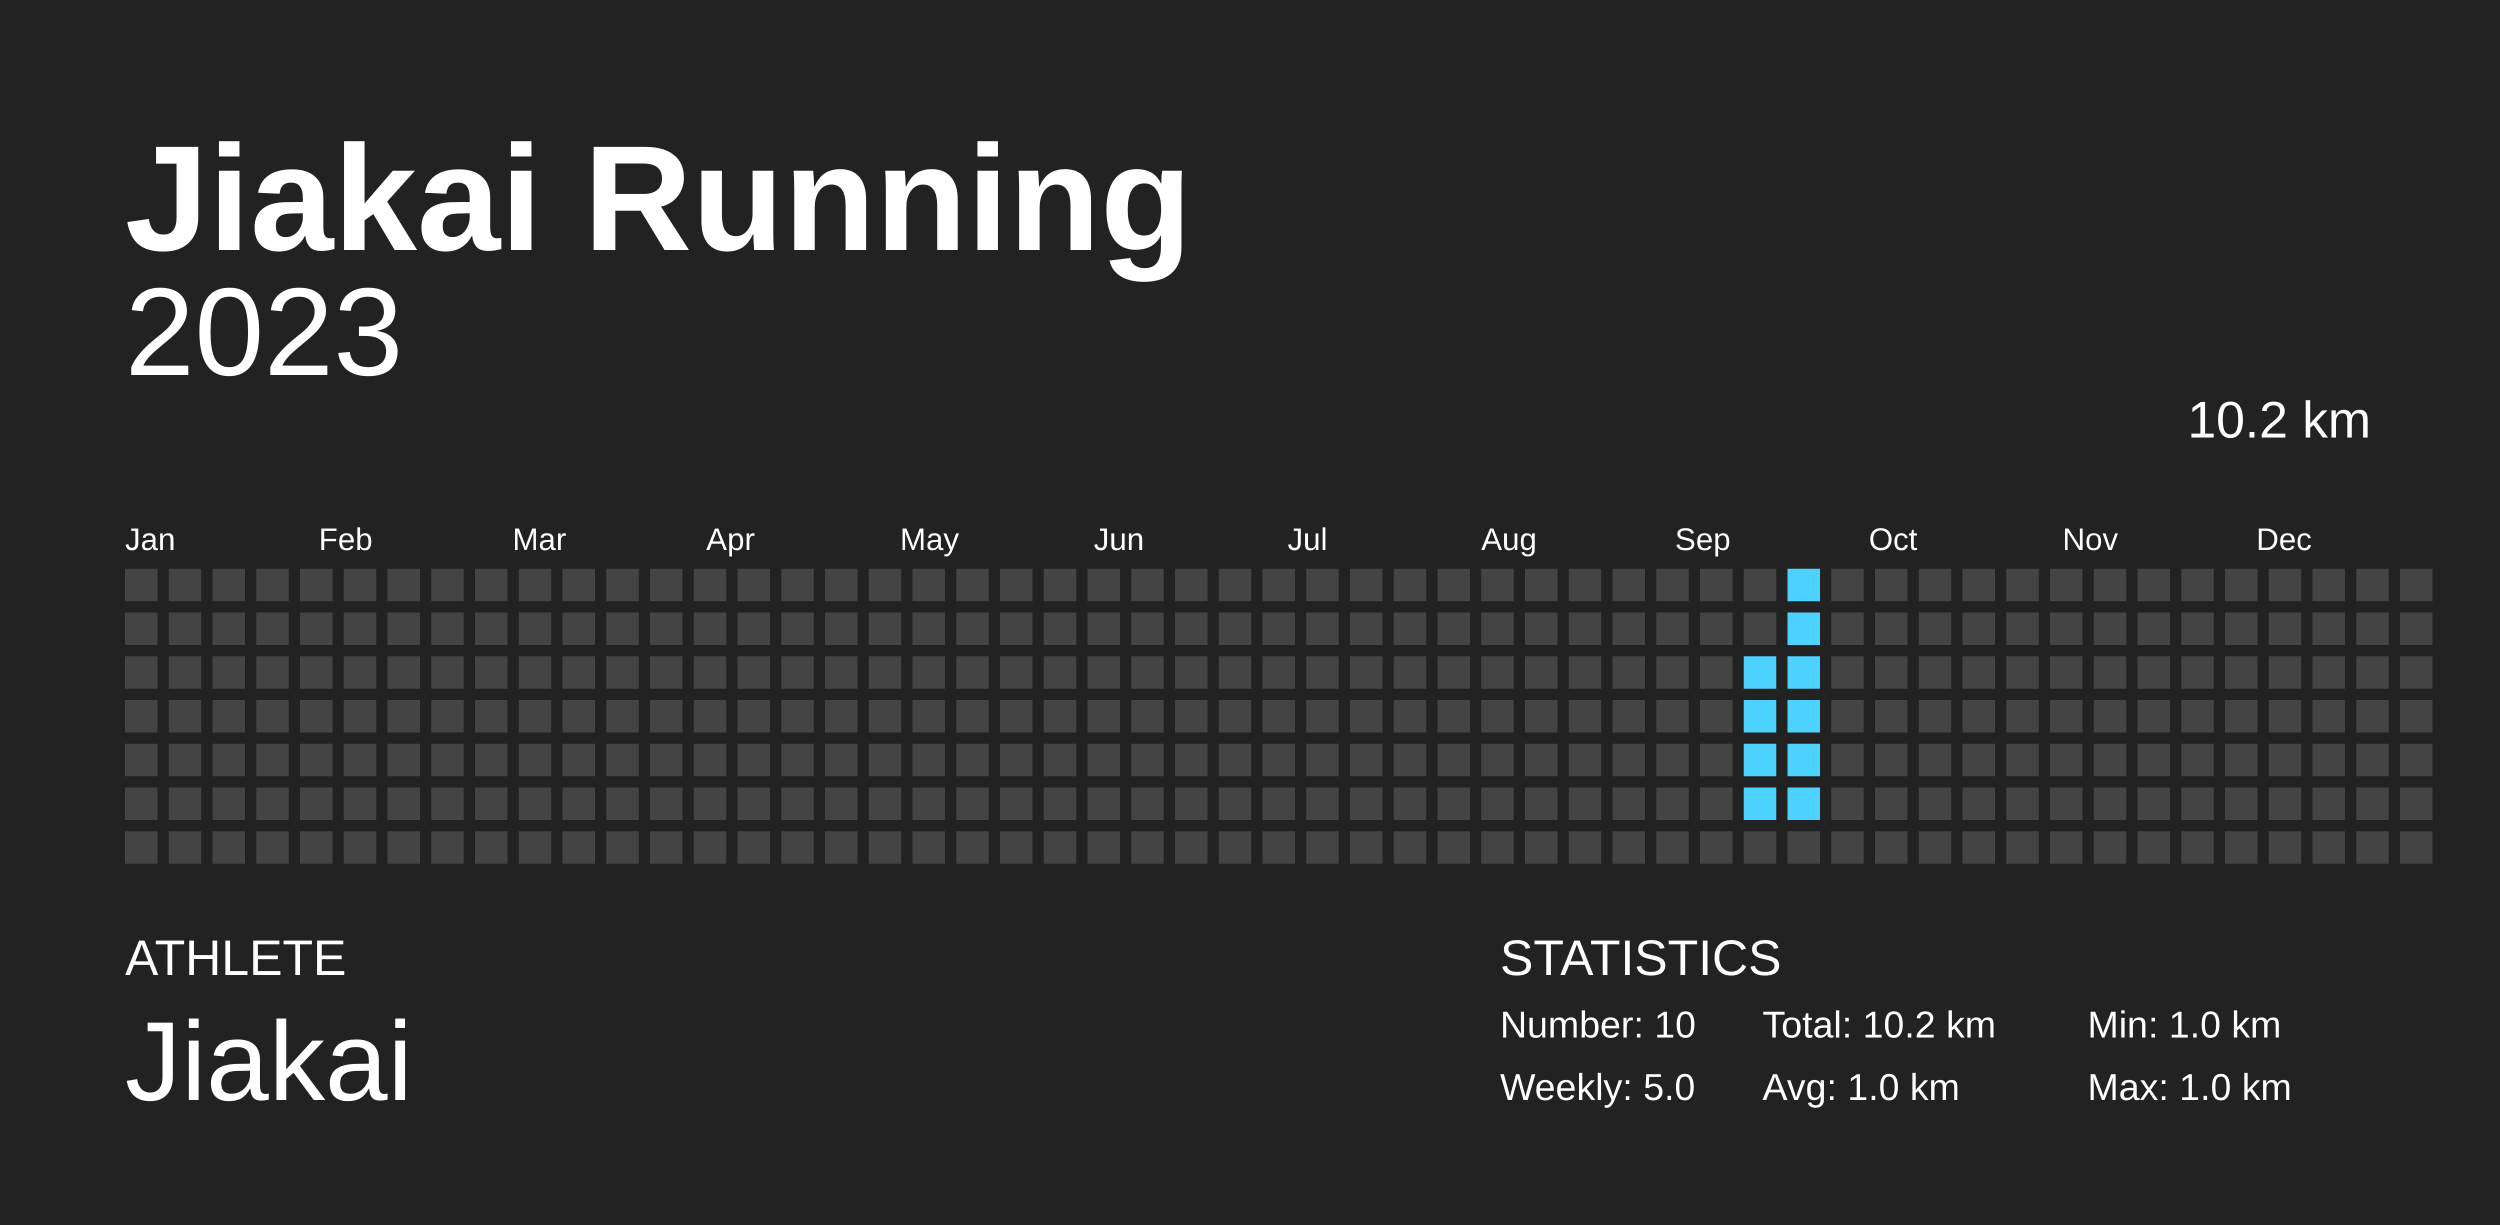
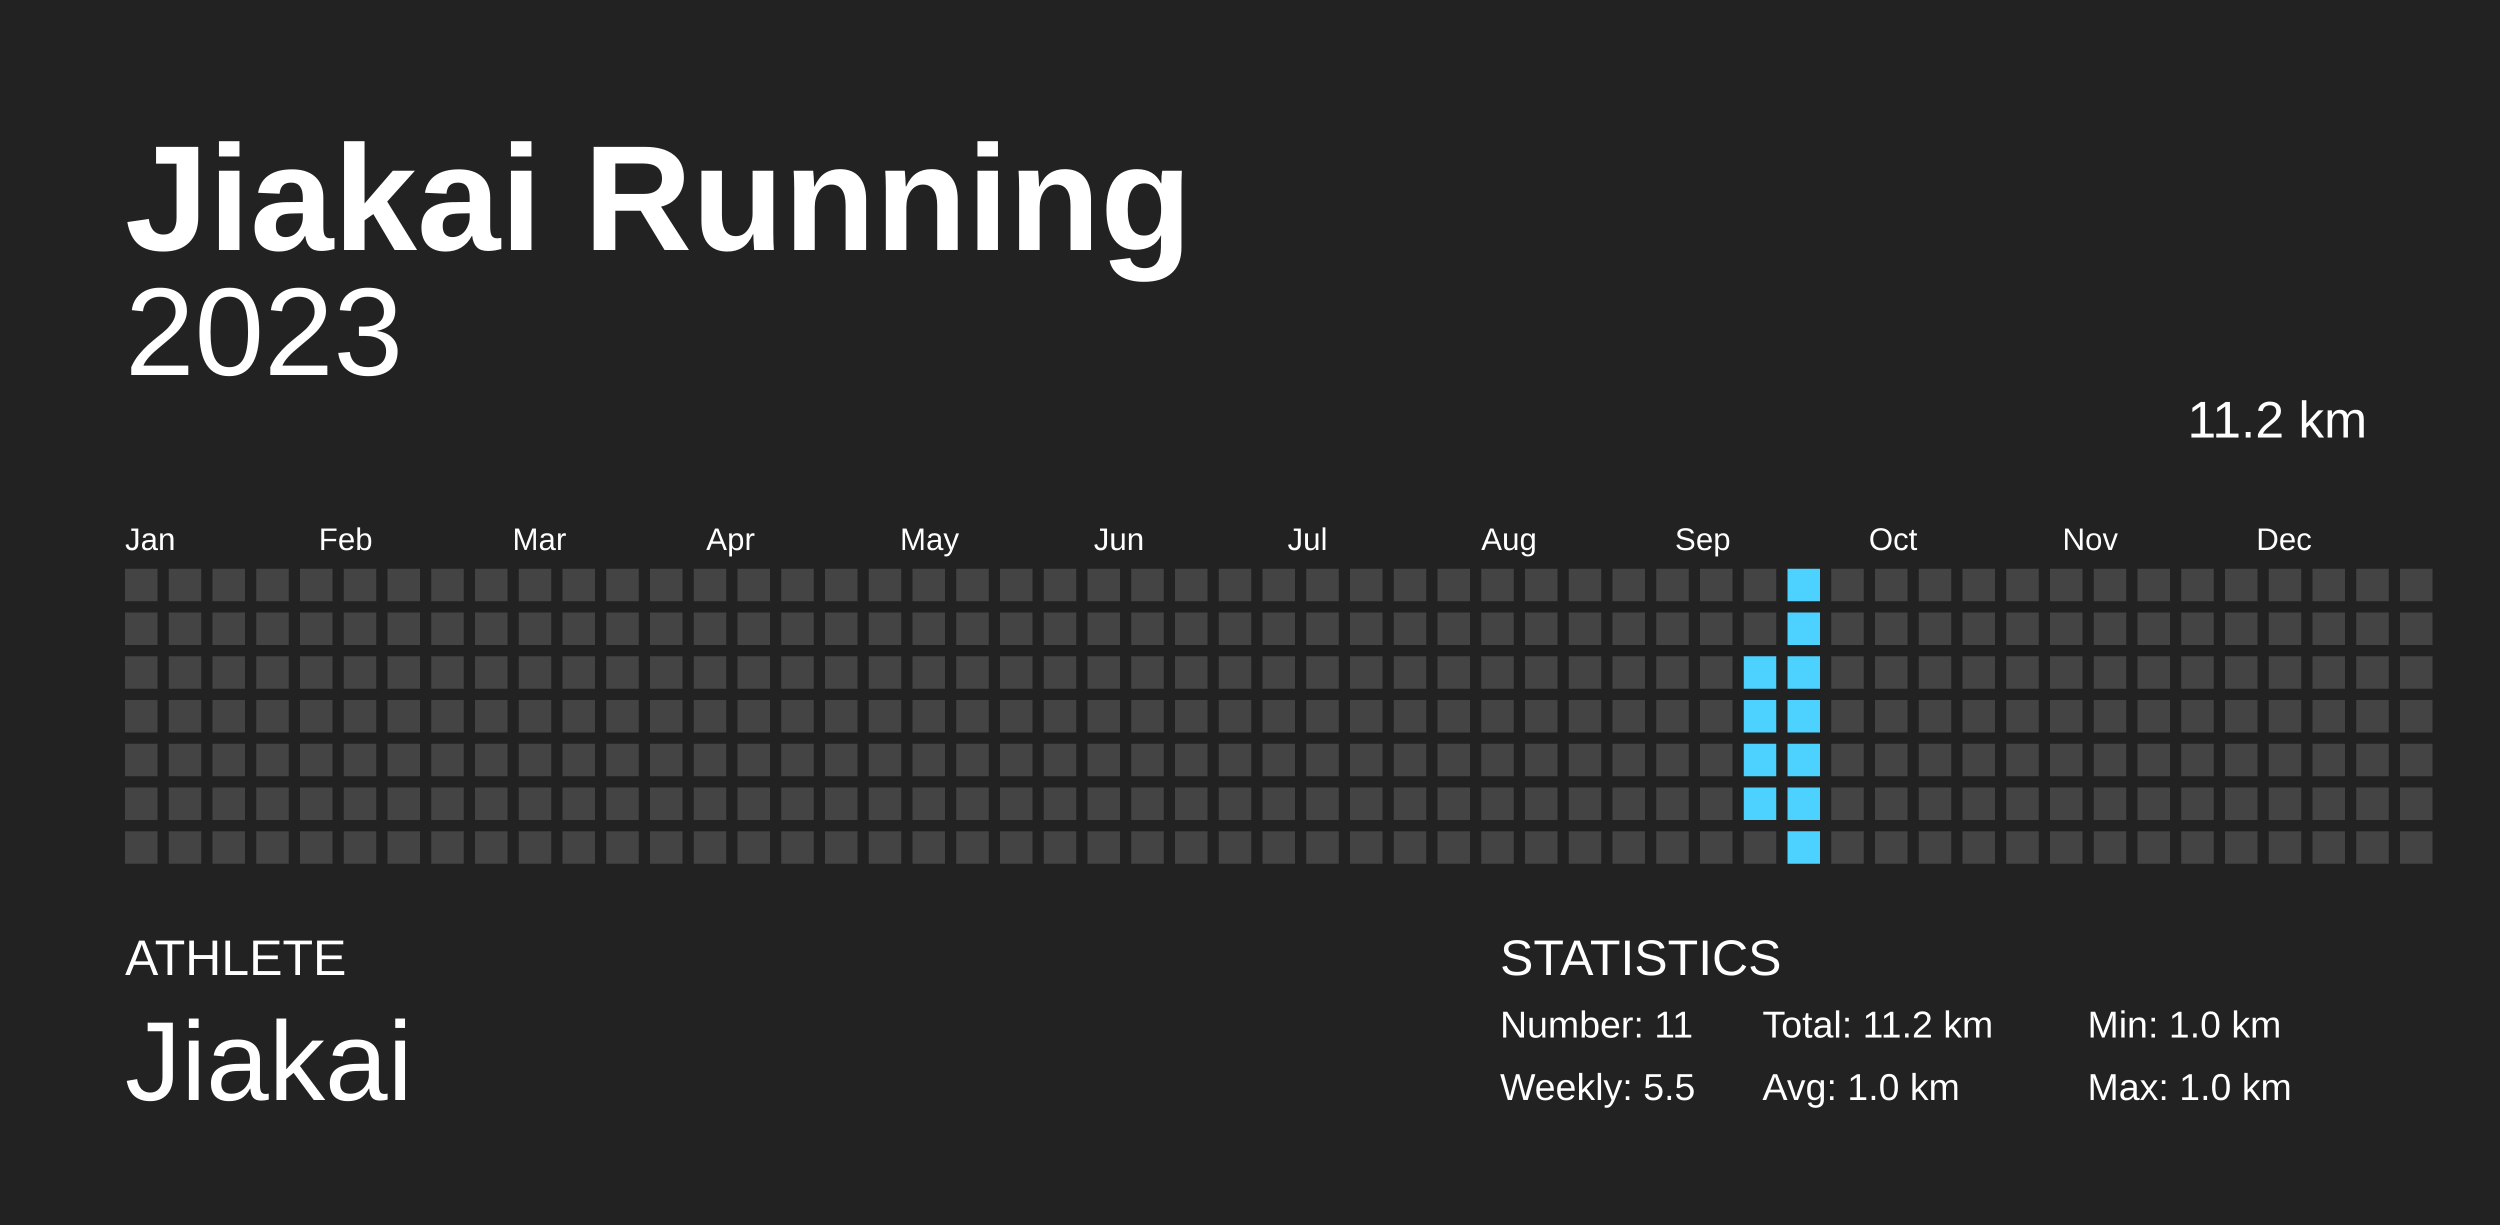
<svg xmlns="http://www.w3.org/2000/svg" baseProfile="full" height="98mm" version="1.1" viewBox="0,0,200,98" width="200mm">
  <defs />
  <rect fill="#222222" height="98" width="200" x="0" y="0" />
  <text fill="#FFFFFF" style="font-size:12px; font-family:Arial; font-weight:bold;" x="10" y="20">Jiakai Running</text>
  <text fill="#FFFFFF" style="font-size:4px; font-family:Arial" x="10" y="78">ATHLETE</text>
  <text fill="#FFFFFF" style="font-size:9px; font-family:Arial" x="10" y="88">Jiakai</text>
  <text fill="#FFFFFF" style="font-size:4px; font-family:Arial" x="120" y="78">STATISTICS</text>
-   <text fill="#FFFFFF" style="font-size:3px; font-family:Arial" x="120" y="83">Number: 10</text>
-   <text fill="#FFFFFF" style="font-size:3px; font-family:Arial" x="120" y="88">Weekly: 5.0</text>
-   <text fill="#FFFFFF" style="font-size:3px; font-family:Arial" x="141" y="83">Total: 10.2 km</text>
+   <text fill="#FFFFFF" style="font-size:3px; font-family:Arial" x="120" y="83">Number: 11</text>
+   <text fill="#FFFFFF" style="font-size:3px; font-family:Arial" x="120" y="88">Weekly: 5.5</text>
+   <text fill="#FFFFFF" style="font-size:3px; font-family:Arial" x="141" y="83">Total: 11.2 km</text>
  <text fill="#FFFFFF" style="font-size:3px; font-family:Arial" x="141" y="88">Avg: 1.0 km</text>
  <text fill="#FFFFFF" style="font-size:3px; font-family:Arial" x="167" y="83">Min: 1.0 km</text>
  <text fill="#FFFFFF" style="font-size:3px; font-family:Arial" x="167" y="88">Max: 1.0 km</text>
  <text alignment-baseline="hanging" fill="#FFFFFF" style="font-size:10.0px; font-family:Arial;" x="10" y="30">2023</text>
-   <text alignment-baseline="hanging" fill="#FFFFFF" style="font-size:4.125px; font-family:Arial;" x="175" y="35">10.2 km</text>
+   <text alignment-baseline="hanging" fill="#FFFFFF" style="font-size:4.125px; font-family:Arial;" x="175" y="35">11.2 km</text>
  <text fill="#FFFFFF" style="font-size:2.5px; font-family:Arial" x="10.0" y="44">Jan</text>
  <text fill="#FFFFFF" style="font-size:2.5px; font-family:Arial" x="25.5" y="44">Feb</text>
  <text fill="#FFFFFF" style="font-size:2.5px; font-family:Arial" x="41.0" y="44">Mar</text>
  <text fill="#FFFFFF" style="font-size:2.5px; font-family:Arial" x="56.5" y="44">Apr</text>
  <text fill="#FFFFFF" style="font-size:2.5px; font-family:Arial" x="72.0" y="44">May</text>
  <text fill="#FFFFFF" style="font-size:2.5px; font-family:Arial" x="87.5" y="44">Jun</text>
  <text fill="#FFFFFF" style="font-size:2.5px; font-family:Arial" x="103.0" y="44">Jul</text>
  <text fill="#FFFFFF" style="font-size:2.5px; font-family:Arial" x="118.5" y="44">Aug</text>
  <text fill="#FFFFFF" style="font-size:2.5px; font-family:Arial" x="134.0" y="44">Sep</text>
  <text fill="#FFFFFF" style="font-size:2.5px; font-family:Arial" x="149.5" y="44">Oct</text>
  <text fill="#FFFFFF" style="font-size:2.5px; font-family:Arial" x="165.0" y="44">Nov</text>
  <text fill="#FFFFFF" style="font-size:2.5px; font-family:Arial" x="180.5" y="44">Dec</text>
  <rect fill="#444444" height="2.6" width="2.6" x="10.0" y="45.5" />
  <rect fill="#444444" height="2.6" width="2.6" x="10.0" y="49.0" />
  <rect fill="#444444" height="2.6" width="2.6" x="10.0" y="52.5" />
  <rect fill="#444444" height="2.6" width="2.6" x="10.0" y="56.0" />
  <rect fill="#444444" height="2.6" width="2.6" x="10.0" y="59.5" />
  <rect fill="#444444" height="2.6" width="2.6" x="10.0" y="63.0" />
  <rect fill="#444444" height="2.6" width="2.6" x="10.0" y="66.5" />
  <rect fill="#444444" height="2.6" width="2.6" x="13.5" y="45.5" />
  <rect fill="#444444" height="2.6" width="2.6" x="13.5" y="49.0" />
  <rect fill="#444444" height="2.6" width="2.6" x="13.5" y="52.5" />
  <rect fill="#444444" height="2.6" width="2.6" x="13.5" y="56.0" />
  <rect fill="#444444" height="2.6" width="2.6" x="13.5" y="59.5" />
  <rect fill="#444444" height="2.6" width="2.6" x="13.5" y="63.0" />
  <rect fill="#444444" height="2.6" width="2.6" x="13.5" y="66.5" />
  <rect fill="#444444" height="2.6" width="2.6" x="17.0" y="45.5" />
  <rect fill="#444444" height="2.6" width="2.6" x="17.0" y="49.0" />
  <rect fill="#444444" height="2.6" width="2.6" x="17.0" y="52.5" />
  <rect fill="#444444" height="2.6" width="2.6" x="17.0" y="56.0" />
  <rect fill="#444444" height="2.6" width="2.6" x="17.0" y="59.5" />
  <rect fill="#444444" height="2.6" width="2.6" x="17.0" y="63.0" />
  <rect fill="#444444" height="2.6" width="2.6" x="17.0" y="66.5" />
  <rect fill="#444444" height="2.6" width="2.6" x="20.5" y="45.5" />
  <rect fill="#444444" height="2.6" width="2.6" x="20.5" y="49.0" />
  <rect fill="#444444" height="2.6" width="2.6" x="20.5" y="52.5" />
  <rect fill="#444444" height="2.6" width="2.6" x="20.5" y="56.0" />
  <rect fill="#444444" height="2.6" width="2.6" x="20.5" y="59.5" />
  <rect fill="#444444" height="2.6" width="2.6" x="20.5" y="63.0" />
  <rect fill="#444444" height="2.6" width="2.6" x="20.5" y="66.5" />
  <rect fill="#444444" height="2.6" width="2.6" x="24.0" y="45.5" />
  <rect fill="#444444" height="2.6" width="2.6" x="24.0" y="49.0" />
  <rect fill="#444444" height="2.6" width="2.6" x="24.0" y="52.5" />
  <rect fill="#444444" height="2.6" width="2.6" x="24.0" y="56.0" />
  <rect fill="#444444" height="2.6" width="2.6" x="24.0" y="59.5" />
  <rect fill="#444444" height="2.6" width="2.6" x="24.0" y="63.0" />
  <rect fill="#444444" height="2.6" width="2.6" x="24.0" y="66.5" />
  <rect fill="#444444" height="2.6" width="2.6" x="27.5" y="45.5" />
  <rect fill="#444444" height="2.6" width="2.6" x="27.5" y="49.0" />
  <rect fill="#444444" height="2.6" width="2.6" x="27.5" y="52.5" />
  <rect fill="#444444" height="2.6" width="2.6" x="27.5" y="56.0" />
  <rect fill="#444444" height="2.6" width="2.6" x="27.5" y="59.5" />
  <rect fill="#444444" height="2.6" width="2.6" x="27.5" y="63.0" />
  <rect fill="#444444" height="2.6" width="2.6" x="27.5" y="66.5" />
  <rect fill="#444444" height="2.6" width="2.6" x="31.0" y="45.5" />
  <rect fill="#444444" height="2.6" width="2.6" x="31.0" y="49.0" />
  <rect fill="#444444" height="2.6" width="2.6" x="31.0" y="52.5" />
  <rect fill="#444444" height="2.6" width="2.6" x="31.0" y="56.0" />
  <rect fill="#444444" height="2.6" width="2.6" x="31.0" y="59.5" />
  <rect fill="#444444" height="2.6" width="2.6" x="31.0" y="63.0" />
  <rect fill="#444444" height="2.6" width="2.6" x="31.0" y="66.5" />
  <rect fill="#444444" height="2.6" width="2.6" x="34.5" y="45.5" />
  <rect fill="#444444" height="2.6" width="2.6" x="34.5" y="49.0" />
  <rect fill="#444444" height="2.6" width="2.6" x="34.5" y="52.5" />
  <rect fill="#444444" height="2.6" width="2.6" x="34.5" y="56.0" />
  <rect fill="#444444" height="2.6" width="2.6" x="34.5" y="59.5" />
  <rect fill="#444444" height="2.6" width="2.6" x="34.5" y="63.0" />
  <rect fill="#444444" height="2.6" width="2.6" x="34.5" y="66.5" />
  <rect fill="#444444" height="2.6" width="2.6" x="38.0" y="45.5" />
  <rect fill="#444444" height="2.6" width="2.6" x="38.0" y="49.0" />
  <rect fill="#444444" height="2.6" width="2.6" x="38.0" y="52.5" />
  <rect fill="#444444" height="2.6" width="2.6" x="38.0" y="56.0" />
  <rect fill="#444444" height="2.6" width="2.6" x="38.0" y="59.5" />
  <rect fill="#444444" height="2.6" width="2.6" x="38.0" y="63.0" />
  <rect fill="#444444" height="2.6" width="2.6" x="38.0" y="66.5" />
  <rect fill="#444444" height="2.6" width="2.6" x="41.5" y="45.5" />
  <rect fill="#444444" height="2.6" width="2.6" x="41.5" y="49.0" />
  <rect fill="#444444" height="2.6" width="2.6" x="41.5" y="52.5" />
  <rect fill="#444444" height="2.6" width="2.6" x="41.5" y="56.0" />
  <rect fill="#444444" height="2.6" width="2.6" x="41.5" y="59.5" />
  <rect fill="#444444" height="2.6" width="2.6" x="41.5" y="63.0" />
  <rect fill="#444444" height="2.6" width="2.6" x="41.5" y="66.5" />
  <rect fill="#444444" height="2.6" width="2.6" x="45.0" y="45.5" />
  <rect fill="#444444" height="2.6" width="2.6" x="45.0" y="49.0" />
  <rect fill="#444444" height="2.6" width="2.6" x="45.0" y="52.5" />
  <rect fill="#444444" height="2.6" width="2.6" x="45.0" y="56.0" />
  <rect fill="#444444" height="2.6" width="2.6" x="45.0" y="59.5" />
  <rect fill="#444444" height="2.6" width="2.6" x="45.0" y="63.0" />
  <rect fill="#444444" height="2.6" width="2.6" x="45.0" y="66.5" />
  <rect fill="#444444" height="2.6" width="2.6" x="48.5" y="45.5" />
  <rect fill="#444444" height="2.6" width="2.6" x="48.5" y="49.0" />
  <rect fill="#444444" height="2.6" width="2.6" x="48.5" y="52.5" />
  <rect fill="#444444" height="2.6" width="2.6" x="48.5" y="56.0" />
  <rect fill="#444444" height="2.6" width="2.6" x="48.5" y="59.5" />
  <rect fill="#444444" height="2.6" width="2.6" x="48.5" y="63.0" />
  <rect fill="#444444" height="2.6" width="2.6" x="48.5" y="66.5" />
  <rect fill="#444444" height="2.6" width="2.6" x="52.0" y="45.5" />
  <rect fill="#444444" height="2.6" width="2.6" x="52.0" y="49.0" />
  <rect fill="#444444" height="2.6" width="2.6" x="52.0" y="52.5" />
  <rect fill="#444444" height="2.6" width="2.6" x="52.0" y="56.0" />
  <rect fill="#444444" height="2.6" width="2.6" x="52.0" y="59.5" />
  <rect fill="#444444" height="2.6" width="2.6" x="52.0" y="63.0" />
  <rect fill="#444444" height="2.6" width="2.6" x="52.0" y="66.5" />
  <rect fill="#444444" height="2.6" width="2.6" x="55.5" y="45.5" />
  <rect fill="#444444" height="2.6" width="2.6" x="55.5" y="49.0" />
  <rect fill="#444444" height="2.6" width="2.6" x="55.5" y="52.5" />
  <rect fill="#444444" height="2.6" width="2.6" x="55.5" y="56.0" />
  <rect fill="#444444" height="2.6" width="2.6" x="55.5" y="59.5" />
  <rect fill="#444444" height="2.6" width="2.6" x="55.5" y="63.0" />
  <rect fill="#444444" height="2.6" width="2.6" x="55.5" y="66.5" />
  <rect fill="#444444" height="2.6" width="2.6" x="59.0" y="45.5" />
  <rect fill="#444444" height="2.6" width="2.6" x="59.0" y="49.0" />
  <rect fill="#444444" height="2.6" width="2.6" x="59.0" y="52.5" />
  <rect fill="#444444" height="2.6" width="2.6" x="59.0" y="56.0" />
  <rect fill="#444444" height="2.6" width="2.6" x="59.0" y="59.5" />
  <rect fill="#444444" height="2.6" width="2.6" x="59.0" y="63.0" />
  <rect fill="#444444" height="2.6" width="2.6" x="59.0" y="66.5" />
  <rect fill="#444444" height="2.6" width="2.6" x="62.5" y="45.5" />
  <rect fill="#444444" height="2.6" width="2.6" x="62.5" y="49.0" />
  <rect fill="#444444" height="2.6" width="2.6" x="62.5" y="52.5" />
  <rect fill="#444444" height="2.6" width="2.6" x="62.5" y="56.0" />
  <rect fill="#444444" height="2.6" width="2.6" x="62.5" y="59.5" />
  <rect fill="#444444" height="2.6" width="2.6" x="62.5" y="63.0" />
  <rect fill="#444444" height="2.6" width="2.6" x="62.5" y="66.5" />
  <rect fill="#444444" height="2.6" width="2.6" x="66.0" y="45.5" />
  <rect fill="#444444" height="2.6" width="2.6" x="66.0" y="49.0" />
  <rect fill="#444444" height="2.6" width="2.6" x="66.0" y="52.5" />
  <rect fill="#444444" height="2.6" width="2.6" x="66.0" y="56.0" />
  <rect fill="#444444" height="2.6" width="2.6" x="66.0" y="59.5" />
  <rect fill="#444444" height="2.6" width="2.6" x="66.0" y="63.0" />
  <rect fill="#444444" height="2.6" width="2.6" x="66.0" y="66.5" />
  <rect fill="#444444" height="2.6" width="2.6" x="69.5" y="45.5" />
  <rect fill="#444444" height="2.6" width="2.6" x="69.5" y="49.0" />
  <rect fill="#444444" height="2.6" width="2.6" x="69.5" y="52.5" />
  <rect fill="#444444" height="2.6" width="2.6" x="69.5" y="56.0" />
  <rect fill="#444444" height="2.6" width="2.6" x="69.5" y="59.5" />
  <rect fill="#444444" height="2.6" width="2.6" x="69.5" y="63.0" />
  <rect fill="#444444" height="2.6" width="2.6" x="69.5" y="66.5" />
  <rect fill="#444444" height="2.6" width="2.6" x="73.0" y="45.5" />
  <rect fill="#444444" height="2.6" width="2.6" x="73.0" y="49.0" />
  <rect fill="#444444" height="2.6" width="2.6" x="73.0" y="52.5" />
  <rect fill="#444444" height="2.6" width="2.6" x="73.0" y="56.0" />
  <rect fill="#444444" height="2.6" width="2.6" x="73.0" y="59.5" />
  <rect fill="#444444" height="2.6" width="2.6" x="73.0" y="63.0" />
  <rect fill="#444444" height="2.6" width="2.6" x="73.0" y="66.5" />
  <rect fill="#444444" height="2.6" width="2.6" x="76.5" y="45.5" />
  <rect fill="#444444" height="2.6" width="2.6" x="76.5" y="49.0" />
  <rect fill="#444444" height="2.6" width="2.6" x="76.5" y="52.5" />
  <rect fill="#444444" height="2.6" width="2.6" x="76.5" y="56.0" />
  <rect fill="#444444" height="2.6" width="2.6" x="76.5" y="59.5" />
  <rect fill="#444444" height="2.6" width="2.6" x="76.5" y="63.0" />
  <rect fill="#444444" height="2.6" width="2.6" x="76.5" y="66.5" />
  <rect fill="#444444" height="2.6" width="2.6" x="80.0" y="45.5" />
  <rect fill="#444444" height="2.6" width="2.6" x="80.0" y="49.0" />
  <rect fill="#444444" height="2.6" width="2.6" x="80.0" y="52.5" />
  <rect fill="#444444" height="2.6" width="2.6" x="80.0" y="56.0" />
  <rect fill="#444444" height="2.6" width="2.6" x="80.0" y="59.5" />
  <rect fill="#444444" height="2.6" width="2.6" x="80.0" y="63.0" />
  <rect fill="#444444" height="2.6" width="2.6" x="80.0" y="66.5" />
  <rect fill="#444444" height="2.6" width="2.6" x="83.5" y="45.5" />
  <rect fill="#444444" height="2.6" width="2.6" x="83.5" y="49.0" />
  <rect fill="#444444" height="2.6" width="2.6" x="83.5" y="52.5" />
  <rect fill="#444444" height="2.6" width="2.6" x="83.5" y="56.0" />
  <rect fill="#444444" height="2.6" width="2.6" x="83.5" y="59.5" />
  <rect fill="#444444" height="2.6" width="2.6" x="83.5" y="63.0" />
  <rect fill="#444444" height="2.6" width="2.6" x="83.5" y="66.5" />
  <rect fill="#444444" height="2.6" width="2.6" x="87.0" y="45.5" />
  <rect fill="#444444" height="2.6" width="2.6" x="87.0" y="49.0" />
  <rect fill="#444444" height="2.6" width="2.6" x="87.0" y="52.5" />
  <rect fill="#444444" height="2.6" width="2.6" x="87.0" y="56.0" />
  <rect fill="#444444" height="2.6" width="2.6" x="87.0" y="59.5" />
  <rect fill="#444444" height="2.6" width="2.6" x="87.0" y="63.0" />
  <rect fill="#444444" height="2.6" width="2.6" x="87.0" y="66.5" />
  <rect fill="#444444" height="2.6" width="2.6" x="90.5" y="45.5" />
  <rect fill="#444444" height="2.6" width="2.6" x="90.5" y="49.0" />
  <rect fill="#444444" height="2.6" width="2.6" x="90.5" y="52.5" />
  <rect fill="#444444" height="2.6" width="2.6" x="90.5" y="56.0" />
  <rect fill="#444444" height="2.6" width="2.6" x="90.5" y="59.5" />
  <rect fill="#444444" height="2.6" width="2.6" x="90.5" y="63.0" />
  <rect fill="#444444" height="2.6" width="2.6" x="90.5" y="66.5" />
  <rect fill="#444444" height="2.6" width="2.6" x="94.0" y="45.5" />
  <rect fill="#444444" height="2.6" width="2.6" x="94.0" y="49.0" />
  <rect fill="#444444" height="2.6" width="2.6" x="94.0" y="52.5" />
  <rect fill="#444444" height="2.6" width="2.6" x="94.0" y="56.0" />
  <rect fill="#444444" height="2.6" width="2.6" x="94.0" y="59.5" />
  <rect fill="#444444" height="2.6" width="2.6" x="94.0" y="63.0" />
  <rect fill="#444444" height="2.6" width="2.6" x="94.0" y="66.5" />
  <rect fill="#444444" height="2.6" width="2.6" x="97.5" y="45.5" />
  <rect fill="#444444" height="2.6" width="2.6" x="97.5" y="49.0" />
  <rect fill="#444444" height="2.6" width="2.6" x="97.5" y="52.5" />
  <rect fill="#444444" height="2.6" width="2.6" x="97.5" y="56.0" />
  <rect fill="#444444" height="2.6" width="2.6" x="97.5" y="59.5" />
  <rect fill="#444444" height="2.6" width="2.6" x="97.5" y="63.0" />
  <rect fill="#444444" height="2.6" width="2.6" x="97.5" y="66.5" />
  <rect fill="#444444" height="2.6" width="2.6" x="101.0" y="45.5" />
  <rect fill="#444444" height="2.6" width="2.6" x="101.0" y="49.0" />
  <rect fill="#444444" height="2.6" width="2.6" x="101.0" y="52.5" />
  <rect fill="#444444" height="2.6" width="2.6" x="101.0" y="56.0" />
  <rect fill="#444444" height="2.6" width="2.6" x="101.0" y="59.5" />
  <rect fill="#444444" height="2.6" width="2.6" x="101.0" y="63.0" />
  <rect fill="#444444" height="2.6" width="2.6" x="101.0" y="66.5" />
  <rect fill="#444444" height="2.6" width="2.6" x="104.5" y="45.5" />
  <rect fill="#444444" height="2.6" width="2.6" x="104.5" y="49.0" />
  <rect fill="#444444" height="2.6" width="2.6" x="104.5" y="52.5" />
  <rect fill="#444444" height="2.6" width="2.6" x="104.5" y="56.0" />
  <rect fill="#444444" height="2.6" width="2.6" x="104.5" y="59.5" />
  <rect fill="#444444" height="2.6" width="2.6" x="104.5" y="63.0" />
  <rect fill="#444444" height="2.6" width="2.6" x="104.5" y="66.5" />
  <rect fill="#444444" height="2.6" width="2.6" x="108.0" y="45.5" />
  <rect fill="#444444" height="2.6" width="2.6" x="108.0" y="49.0" />
  <rect fill="#444444" height="2.6" width="2.6" x="108.0" y="52.5" />
  <rect fill="#444444" height="2.6" width="2.6" x="108.0" y="56.0" />
  <rect fill="#444444" height="2.6" width="2.6" x="108.0" y="59.5" />
  <rect fill="#444444" height="2.6" width="2.6" x="108.0" y="63.0" />
  <rect fill="#444444" height="2.6" width="2.6" x="108.0" y="66.5" />
  <rect fill="#444444" height="2.6" width="2.6" x="111.5" y="45.5" />
  <rect fill="#444444" height="2.6" width="2.6" x="111.5" y="49.0" />
  <rect fill="#444444" height="2.6" width="2.6" x="111.5" y="52.5" />
  <rect fill="#444444" height="2.6" width="2.6" x="111.5" y="56.0" />
  <rect fill="#444444" height="2.6" width="2.6" x="111.5" y="59.5" />
  <rect fill="#444444" height="2.6" width="2.6" x="111.5" y="63.0" />
  <rect fill="#444444" height="2.6" width="2.6" x="111.5" y="66.5" />
  <rect fill="#444444" height="2.6" width="2.6" x="115.0" y="45.5" />
  <rect fill="#444444" height="2.6" width="2.6" x="115.0" y="49.0" />
  <rect fill="#444444" height="2.6" width="2.6" x="115.0" y="52.5" />
  <rect fill="#444444" height="2.6" width="2.6" x="115.0" y="56.0" />
  <rect fill="#444444" height="2.6" width="2.6" x="115.0" y="59.5" />
  <rect fill="#444444" height="2.6" width="2.6" x="115.0" y="63.0" />
  <rect fill="#444444" height="2.6" width="2.6" x="115.0" y="66.5" />
  <rect fill="#444444" height="2.6" width="2.6" x="118.5" y="45.5" />
  <rect fill="#444444" height="2.6" width="2.6" x="118.5" y="49.0" />
  <rect fill="#444444" height="2.6" width="2.6" x="118.5" y="52.5" />
  <rect fill="#444444" height="2.6" width="2.6" x="118.5" y="56.0" />
  <rect fill="#444444" height="2.6" width="2.6" x="118.5" y="59.5" />
  <rect fill="#444444" height="2.6" width="2.6" x="118.5" y="63.0" />
  <rect fill="#444444" height="2.6" width="2.6" x="118.5" y="66.5" />
  <rect fill="#444444" height="2.6" width="2.6" x="122.0" y="45.5" />
  <rect fill="#444444" height="2.6" width="2.6" x="122.0" y="49.0" />
  <rect fill="#444444" height="2.6" width="2.6" x="122.0" y="52.5" />
  <rect fill="#444444" height="2.6" width="2.6" x="122.0" y="56.0" />
  <rect fill="#444444" height="2.6" width="2.6" x="122.0" y="59.5" />
  <rect fill="#444444" height="2.6" width="2.6" x="122.0" y="63.0" />
  <rect fill="#444444" height="2.6" width="2.6" x="122.0" y="66.5" />
  <rect fill="#444444" height="2.6" width="2.6" x="125.5" y="45.5" />
  <rect fill="#444444" height="2.6" width="2.6" x="125.5" y="49.0" />
  <rect fill="#444444" height="2.6" width="2.6" x="125.5" y="52.5" />
  <rect fill="#444444" height="2.6" width="2.6" x="125.5" y="56.0" />
  <rect fill="#444444" height="2.6" width="2.6" x="125.5" y="59.5" />
  <rect fill="#444444" height="2.6" width="2.6" x="125.5" y="63.0" />
  <rect fill="#444444" height="2.6" width="2.6" x="125.5" y="66.5" />
  <rect fill="#444444" height="2.6" width="2.6" x="129.0" y="45.5" />
  <rect fill="#444444" height="2.6" width="2.6" x="129.0" y="49.0" />
  <rect fill="#444444" height="2.6" width="2.6" x="129.0" y="52.5" />
  <rect fill="#444444" height="2.6" width="2.6" x="129.0" y="56.0" />
  <rect fill="#444444" height="2.6" width="2.6" x="129.0" y="59.5" />
  <rect fill="#444444" height="2.6" width="2.6" x="129.0" y="63.0" />
  <rect fill="#444444" height="2.6" width="2.6" x="129.0" y="66.5" />
  <rect fill="#444444" height="2.6" width="2.6" x="132.5" y="45.5" />
  <rect fill="#444444" height="2.6" width="2.6" x="132.5" y="49.0" />
  <rect fill="#444444" height="2.6" width="2.6" x="132.5" y="52.5" />
  <rect fill="#444444" height="2.6" width="2.6" x="132.5" y="56.0" />
  <rect fill="#444444" height="2.6" width="2.6" x="132.5" y="59.5" />
  <rect fill="#444444" height="2.6" width="2.6" x="132.5" y="63.0" />
  <rect fill="#444444" height="2.6" width="2.6" x="132.5" y="66.5" />
  <rect fill="#444444" height="2.6" width="2.6" x="136.0" y="45.5" />
  <rect fill="#444444" height="2.6" width="2.6" x="136.0" y="49.0" />
  <rect fill="#444444" height="2.6" width="2.6" x="136.0" y="52.5" />
  <rect fill="#444444" height="2.6" width="2.6" x="136.0" y="56.0" />
  <rect fill="#444444" height="2.6" width="2.6" x="136.0" y="59.5" />
  <rect fill="#444444" height="2.6" width="2.6" x="136.0" y="63.0" />
  <rect fill="#444444" height="2.6" width="2.6" x="136.0" y="66.5" />
  <rect fill="#444444" height="2.6" width="2.6" x="139.5" y="45.5" />
  <rect fill="#444444" height="2.6" width="2.6" x="139.5" y="49.0" />
  <rect fill="#4dd2ff" height="2.6" width="2.6" x="139.5" y="52.5" />
  <rect fill="#4dd2ff" height="2.6" width="2.6" x="139.5" y="56.0" />
  <rect fill="#4dd2ff" height="2.6" width="2.6" x="139.5" y="59.5" />
  <rect fill="#4dd2ff" height="2.6" width="2.6" x="139.5" y="63.0" />
  <rect fill="#444444" height="2.6" width="2.6" x="139.5" y="66.5" />
  <rect fill="#4dd2ff" height="2.6" width="2.6" x="143.0" y="45.5" />
  <rect fill="#4dd2ff" height="2.6" width="2.6" x="143.0" y="49.0" />
  <rect fill="#4dd2ff" height="2.6" width="2.6" x="143.0" y="52.5" />
  <rect fill="#4dd2ff" height="2.6" width="2.6" x="143.0" y="56.0" />
  <rect fill="#4dd2ff" height="2.6" width="2.6" x="143.0" y="59.5" />
  <rect fill="#4dd2ff" height="2.6" width="2.6" x="143.0" y="63.0" />
-   <rect fill="#444444" height="2.6" width="2.6" x="143.0" y="66.5" />
+   <rect fill="#4dd2ff" height="2.6" width="2.6" x="143.0" y="66.5" />
  <rect fill="#444444" height="2.6" width="2.6" x="146.5" y="45.5" />
  <rect fill="#444444" height="2.6" width="2.6" x="146.5" y="49.0" />
  <rect fill="#444444" height="2.6" width="2.6" x="146.5" y="52.5" />
  <rect fill="#444444" height="2.6" width="2.6" x="146.5" y="56.0" />
  <rect fill="#444444" height="2.6" width="2.6" x="146.5" y="59.5" />
  <rect fill="#444444" height="2.6" width="2.6" x="146.5" y="63.0" />
  <rect fill="#444444" height="2.6" width="2.6" x="146.5" y="66.5" />
  <rect fill="#444444" height="2.6" width="2.6" x="150.0" y="45.5" />
  <rect fill="#444444" height="2.6" width="2.6" x="150.0" y="49.0" />
  <rect fill="#444444" height="2.6" width="2.6" x="150.0" y="52.5" />
  <rect fill="#444444" height="2.6" width="2.6" x="150.0" y="56.0" />
  <rect fill="#444444" height="2.6" width="2.6" x="150.0" y="59.5" />
  <rect fill="#444444" height="2.6" width="2.6" x="150.0" y="63.0" />
  <rect fill="#444444" height="2.6" width="2.6" x="150.0" y="66.5" />
  <rect fill="#444444" height="2.6" width="2.6" x="153.5" y="45.5" />
  <rect fill="#444444" height="2.6" width="2.6" x="153.5" y="49.0" />
  <rect fill="#444444" height="2.6" width="2.6" x="153.5" y="52.5" />
  <rect fill="#444444" height="2.6" width="2.6" x="153.5" y="56.0" />
  <rect fill="#444444" height="2.6" width="2.6" x="153.5" y="59.5" />
  <rect fill="#444444" height="2.6" width="2.6" x="153.5" y="63.0" />
  <rect fill="#444444" height="2.6" width="2.6" x="153.5" y="66.5" />
  <rect fill="#444444" height="2.6" width="2.6" x="157.0" y="45.5" />
  <rect fill="#444444" height="2.6" width="2.6" x="157.0" y="49.0" />
  <rect fill="#444444" height="2.6" width="2.6" x="157.0" y="52.5" />
  <rect fill="#444444" height="2.6" width="2.6" x="157.0" y="56.0" />
  <rect fill="#444444" height="2.6" width="2.6" x="157.0" y="59.5" />
  <rect fill="#444444" height="2.6" width="2.6" x="157.0" y="63.0" />
  <rect fill="#444444" height="2.6" width="2.6" x="157.0" y="66.5" />
  <rect fill="#444444" height="2.6" width="2.6" x="160.5" y="45.5" />
  <rect fill="#444444" height="2.6" width="2.6" x="160.5" y="49.0" />
  <rect fill="#444444" height="2.6" width="2.6" x="160.5" y="52.5" />
  <rect fill="#444444" height="2.6" width="2.6" x="160.5" y="56.0" />
  <rect fill="#444444" height="2.6" width="2.6" x="160.5" y="59.5" />
  <rect fill="#444444" height="2.6" width="2.6" x="160.5" y="63.0" />
  <rect fill="#444444" height="2.6" width="2.6" x="160.5" y="66.5" />
  <rect fill="#444444" height="2.6" width="2.6" x="164.0" y="45.5" />
  <rect fill="#444444" height="2.6" width="2.6" x="164.0" y="49.0" />
  <rect fill="#444444" height="2.6" width="2.6" x="164.0" y="52.5" />
  <rect fill="#444444" height="2.6" width="2.6" x="164.0" y="56.0" />
  <rect fill="#444444" height="2.6" width="2.6" x="164.0" y="59.5" />
  <rect fill="#444444" height="2.6" width="2.6" x="164.0" y="63.0" />
  <rect fill="#444444" height="2.6" width="2.6" x="164.0" y="66.5" />
  <rect fill="#444444" height="2.6" width="2.6" x="167.5" y="45.5" />
  <rect fill="#444444" height="2.6" width="2.6" x="167.5" y="49.0" />
  <rect fill="#444444" height="2.6" width="2.6" x="167.5" y="52.5" />
  <rect fill="#444444" height="2.6" width="2.6" x="167.5" y="56.0" />
  <rect fill="#444444" height="2.6" width="2.6" x="167.5" y="59.5" />
  <rect fill="#444444" height="2.6" width="2.6" x="167.5" y="63.0" />
  <rect fill="#444444" height="2.6" width="2.6" x="167.5" y="66.5" />
  <rect fill="#444444" height="2.6" width="2.6" x="171.0" y="45.5" />
  <rect fill="#444444" height="2.6" width="2.6" x="171.0" y="49.0" />
  <rect fill="#444444" height="2.6" width="2.6" x="171.0" y="52.5" />
  <rect fill="#444444" height="2.6" width="2.6" x="171.0" y="56.0" />
  <rect fill="#444444" height="2.6" width="2.6" x="171.0" y="59.5" />
  <rect fill="#444444" height="2.6" width="2.6" x="171.0" y="63.0" />
  <rect fill="#444444" height="2.6" width="2.6" x="171.0" y="66.5" />
  <rect fill="#444444" height="2.6" width="2.6" x="174.5" y="45.5" />
  <rect fill="#444444" height="2.6" width="2.6" x="174.5" y="49.0" />
  <rect fill="#444444" height="2.6" width="2.6" x="174.5" y="52.5" />
  <rect fill="#444444" height="2.6" width="2.6" x="174.5" y="56.0" />
  <rect fill="#444444" height="2.6" width="2.6" x="174.5" y="59.5" />
  <rect fill="#444444" height="2.6" width="2.6" x="174.5" y="63.0" />
  <rect fill="#444444" height="2.6" width="2.6" x="174.5" y="66.5" />
  <rect fill="#444444" height="2.6" width="2.6" x="178.0" y="45.5" />
  <rect fill="#444444" height="2.6" width="2.6" x="178.0" y="49.0" />
  <rect fill="#444444" height="2.6" width="2.6" x="178.0" y="52.5" />
  <rect fill="#444444" height="2.6" width="2.6" x="178.0" y="56.0" />
  <rect fill="#444444" height="2.6" width="2.6" x="178.0" y="59.5" />
  <rect fill="#444444" height="2.6" width="2.6" x="178.0" y="63.0" />
  <rect fill="#444444" height="2.6" width="2.6" x="178.0" y="66.5" />
  <rect fill="#444444" height="2.6" width="2.6" x="181.5" y="45.5" />
  <rect fill="#444444" height="2.6" width="2.6" x="181.5" y="49.0" />
  <rect fill="#444444" height="2.6" width="2.6" x="181.5" y="52.5" />
  <rect fill="#444444" height="2.6" width="2.6" x="181.5" y="56.0" />
  <rect fill="#444444" height="2.6" width="2.6" x="181.5" y="59.5" />
  <rect fill="#444444" height="2.6" width="2.6" x="181.5" y="63.0" />
  <rect fill="#444444" height="2.6" width="2.6" x="181.5" y="66.5" />
  <rect fill="#444444" height="2.6" width="2.6" x="185.0" y="45.5" />
  <rect fill="#444444" height="2.6" width="2.6" x="185.0" y="49.0" />
  <rect fill="#444444" height="2.6" width="2.6" x="185.0" y="52.5" />
  <rect fill="#444444" height="2.6" width="2.6" x="185.0" y="56.0" />
  <rect fill="#444444" height="2.6" width="2.6" x="185.0" y="59.5" />
  <rect fill="#444444" height="2.6" width="2.6" x="185.0" y="63.0" />
  <rect fill="#444444" height="2.6" width="2.6" x="185.0" y="66.5" />
  <rect fill="#444444" height="2.6" width="2.6" x="188.5" y="45.5" />
  <rect fill="#444444" height="2.6" width="2.6" x="188.5" y="49.0" />
  <rect fill="#444444" height="2.6" width="2.6" x="188.5" y="52.5" />
  <rect fill="#444444" height="2.6" width="2.6" x="188.5" y="56.0" />
  <rect fill="#444444" height="2.6" width="2.6" x="188.5" y="59.5" />
  <rect fill="#444444" height="2.6" width="2.6" x="188.5" y="63.0" />
  <rect fill="#444444" height="2.6" width="2.6" x="188.5" y="66.5" />
  <rect fill="#444444" height="2.6" width="2.6" x="192.0" y="45.5" />
  <rect fill="#444444" height="2.6" width="2.6" x="192.0" y="49.0" />
  <rect fill="#444444" height="2.6" width="2.6" x="192.0" y="52.5" />
  <rect fill="#444444" height="2.6" width="2.6" x="192.0" y="56.0" />
  <rect fill="#444444" height="2.6" width="2.6" x="192.0" y="59.5" />
  <rect fill="#444444" height="2.6" width="2.6" x="192.0" y="63.0" />
  <rect fill="#444444" height="2.6" width="2.6" x="192.0" y="66.5" />
</svg>
